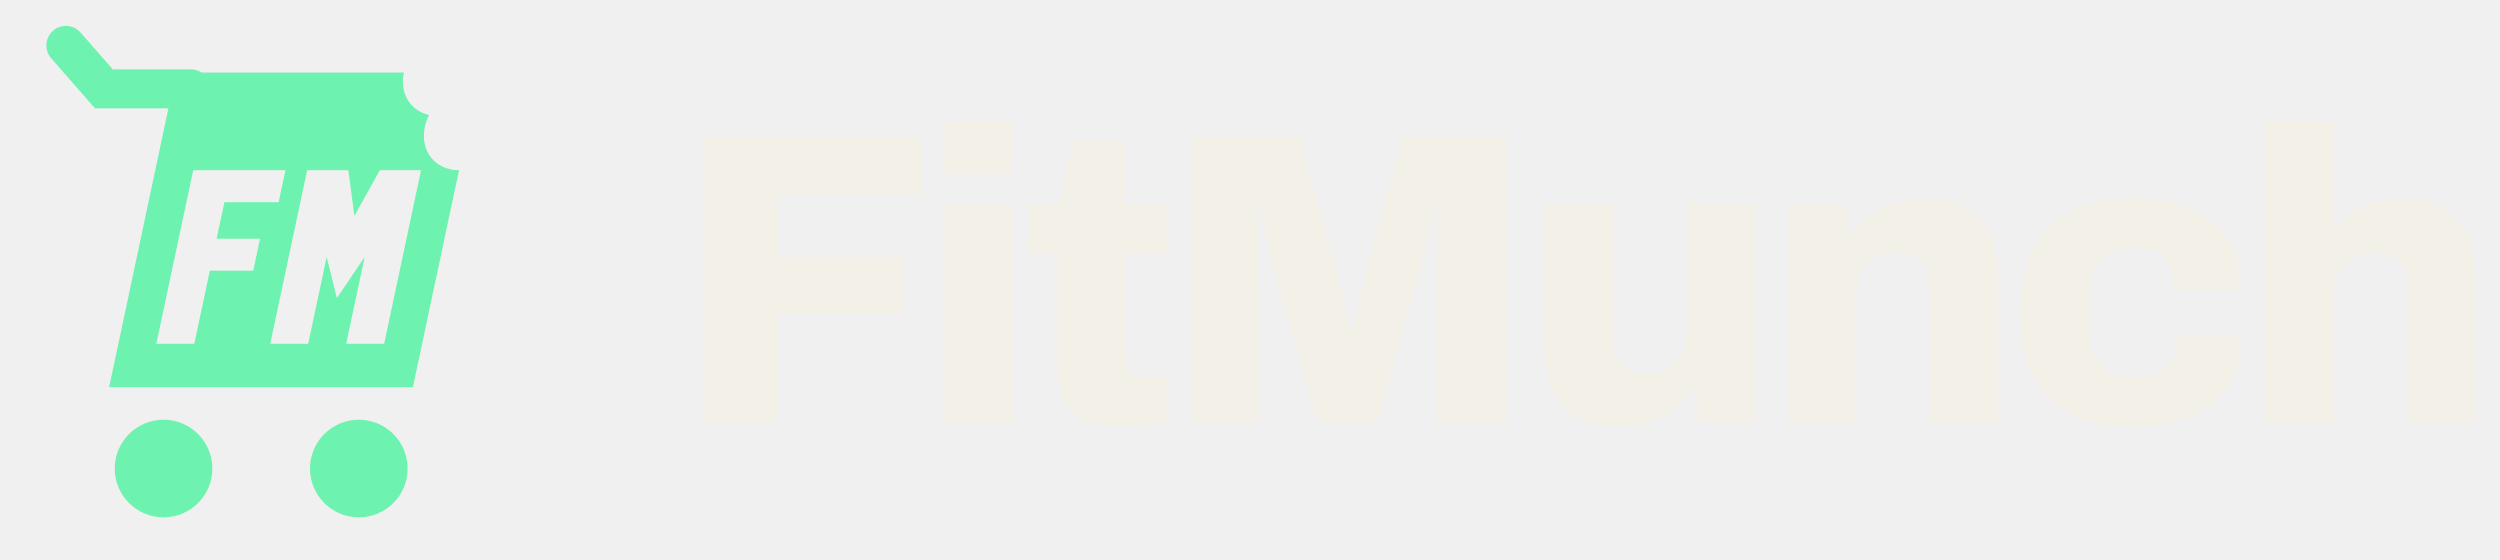
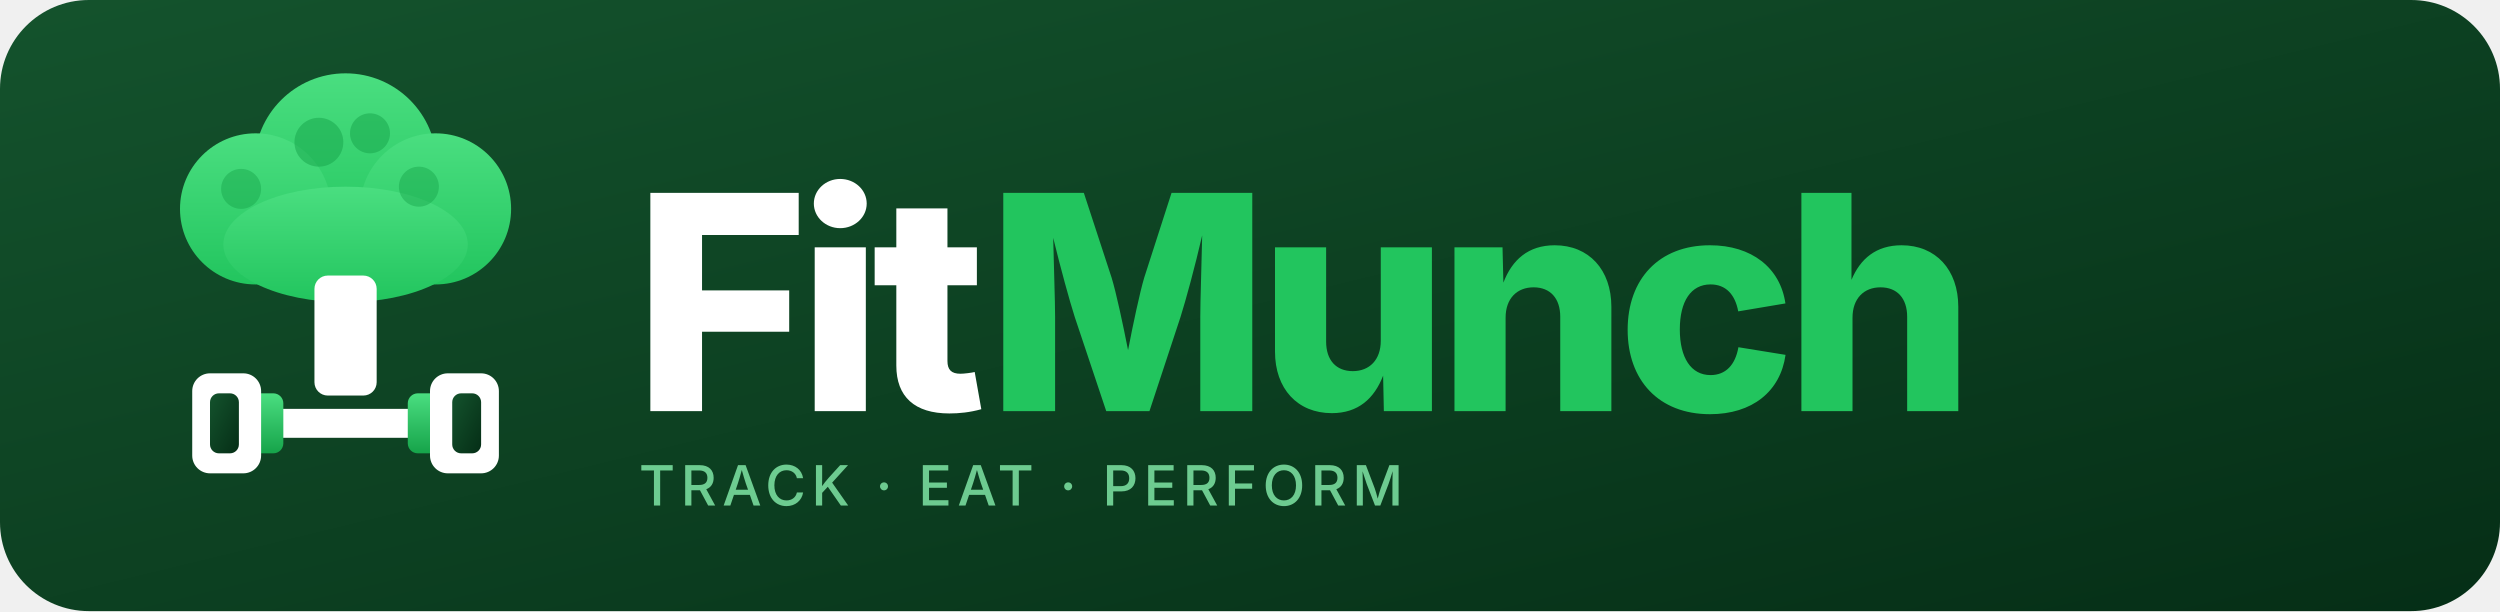
- <svg xmlns="http://www.w3.org/2000/svg" width="446.49" height="100" viewBox="0 0 446.49 100" role="img" aria-label="FitMunch">
-   <g transform="scale(2.083333)">
-     <g transform="translate(1 2.5) scale(0.93)">
-       <g transform="translate(4 0) skewX(-12)">
-         <path fill="#6EF2B0" fill-rule="evenodd" d="M12 4 H33 A4 4 0 0 0 36.15 7.91 A4 4 0 0 0 40 13 V33 H12 Z M15.5 13.0 H24 V15.95 H19 V19.32 H23 V22.26 H19 V29.0 H15.5 Z M26 29.0 V13.0 H29.8 L31.25 17.21 L32.7 13.0 H36.5 V29.0 H33 V21.0 L31.25 24.79 L29.5 21.0 V29.0 Z" />
-       </g>
-       <path d="M16.5 5.5 H8.5 L5 1.5" fill="none" stroke="#6EF2B0" stroke-width="3.6" stroke-linejoin="miter" stroke-linecap="round" />
-       <circle cx="14" cy="40.5" r="4.5" fill="#6EF2B0" />
-       <circle cx="32" cy="40.5" r="4.5" fill="#6EF2B0" />
-     </g>
+ <svg xmlns="http://www.w3.org/2000/svg" viewBox="0 0 900 220" width="900" height="220">
+   <defs>
+     <linearGradient id="bg" x1="0%" y1="0%" x2="100%" y2="100%">
+       <stop offset="0%" stop-color="#14532d" />
+       <stop offset="100%" stop-color="#052e16" />
+     </linearGradient>
+     <linearGradient id="broc" x1="0%" y1="0%" x2="0%" y2="100%">
+       <stop offset="0%" stop-color="#4ade80" />
+       <stop offset="100%" stop-color="#22c55e" />
+     </linearGradient>
+     <linearGradient id="acc" x1="0%" y1="0%" x2="0%" y2="100%">
+       <stop offset="0%" stop-color="#4ade80" />
+       <stop offset="100%" stop-color="#16a34a" />
+     </linearGradient>
+   </defs>
+   <rect width="900" height="220" rx="32" fill="url(#bg)" />
+   <g transform="translate(22, 8) scale(0.4)">
+     <circle cx="256" cy="128" r="82" fill="url(#broc)" />
+     <circle cx="175" cy="168" r="68" fill="url(#broc)" />
+     <circle cx="337" cy="168" r="68" fill="url(#broc)" />
+     <ellipse cx="256" cy="200" rx="110" ry="52" fill="url(#broc)" />
+     <circle cx="232" cy="108" r="22" fill="#16a34a" opacity="0.5" />
+     <circle cx="278" cy="100" r="18" fill="#16a34a" opacity="0.5" />
+     <circle cx="162" cy="150" r="18" fill="#16a34a" opacity="0.45" />
+     <circle cx="322" cy="148" r="18" fill="#16a34a" opacity="0.45" />
+     <rect x="228" y="228" width="56" height="108" rx="12" fill="white" />
+     <rect x="142" y="348" width="228" height="26" rx="13" fill="white" />
+     <rect x="166" y="334" width="34" height="54" rx="9" fill="url(#acc)" />
+     <rect x="312" y="334" width="34" height="54" rx="9" fill="url(#acc)" />
+     <rect x="118" y="316" width="62" height="90" rx="16" fill="white" />
+     <rect x="134" y="334" width="26" height="54" rx="8" fill="url(#bg)" />
+     <rect x="332" y="316" width="62" height="90" rx="16" fill="white" />
+     <rect x="352" y="334" width="26" height="54" rx="8" fill="url(#bg)" />
  </g>
-   <g transform="translate(120.00 75.38)">
-     <path fill="#F3F0E8" d="M5.55 0.0V-50.838H44.548V-40.478H18.796V-29.526H41.44V-19.388H18.796V0.0Z M48.692 -44.252V-53.576H60.828V-44.252ZM48.692 0.0V-38.998H60.828V0.0Z M80.364 0.888Q76.59 0.888 73.963 -0.259Q71.336 -1.406 70.041 -3.7Q68.746 -5.994 68.746 -9.25V-30.192H63.64V-38.998H69.116L71.632 -50.394H80.808V-38.998H88.43V-30.192H80.808V-12.21Q80.808 -10.138 81.622 -9.028Q82.436 -7.918 84.582 -7.918H88.43V-0.37Q87.468 -0.074 86.025 0.259Q84.582 0.592 83.102 0.74Q81.622 0.888 80.364 0.888Z M92.796 0.0V-50.838H112.11L118.252 -28.194Q118.622 -27.01 119.14 -24.975Q119.658 -22.94 120.176 -20.72Q120.694 -18.5 121.064 -16.724H121.656Q121.952 -18.13 122.396 -20.091Q122.84 -22.052 123.358 -24.235Q123.876 -26.418 124.32 -28.268L130.536 -50.838H149.332V0.0H136.456V-21.682Q136.456 -24.864 136.493 -28.12Q136.53 -31.376 136.604 -34.04Q136.678 -36.704 136.678 -37.888H136.086Q135.864 -36.778 135.383 -34.669Q134.902 -32.56 134.347 -30.303Q133.792 -28.046 133.348 -26.418L125.948 0.0H115.292L107.818 -26.418L106.93 -29.97Q106.412 -32.042 105.931 -34.188Q105.45 -36.334 105.08 -37.814H104.488Q104.562 -35.89 104.636 -33.115Q104.71 -30.34 104.784 -27.343Q104.858 -24.346 104.858 -21.682V0.0Z M169.09 0.888Q162.8 0.888 159.359 -2.59Q155.918 -6.068 155.918 -13.246V-38.998H168.054V-14.948Q168.054 -13.394 168.461 -12.21Q168.868 -11.026 169.608 -10.212Q170.348 -9.398 171.495 -9.028Q172.642 -8.658 173.974 -8.658Q176.12 -8.658 177.748 -9.657Q179.376 -10.656 180.338 -12.395Q181.3 -14.134 181.3 -16.206V-38.998H193.436V0.0H183.446L182.706 -5.55H182.188Q180.856 -3.626 178.821 -2.146Q176.786 -0.666 174.307 0.111Q171.828 0.888 169.09 0.888Z M199.356 0.0V-38.998H209.346L210.234 -33.448H210.752Q212.232 -35.446 214.156 -36.926Q216.08 -38.406 218.522 -39.146Q220.964 -39.886 223.702 -39.886Q227.92 -39.886 230.843 -38.332Q233.766 -36.778 235.32 -33.67Q236.874 -30.562 236.874 -25.752V0.0H224.738V-24.05Q224.738 -25.678 224.331 -26.825Q223.924 -27.972 223.184 -28.786Q222.444 -29.6 221.334 -29.97Q220.224 -30.34 218.818 -30.34Q216.672 -30.34 215.044 -29.341Q213.416 -28.342 212.454 -26.677Q211.492 -25.012 211.492 -22.792V0.0Z M260.998 0.888Q254.56 0.888 250.046 -1.332Q245.532 -3.552 243.127 -8.103Q240.722 -12.654 240.722 -19.536Q240.722 -26.418 243.164 -30.969Q245.606 -35.52 250.12 -37.74Q254.634 -39.96 260.998 -39.96Q265.142 -39.96 268.657 -38.998Q272.172 -38.036 274.799 -36.038Q277.426 -34.04 278.832 -31.006Q280.238 -27.972 280.238 -23.754H268.324Q268.324 -26.27 267.473 -27.898Q266.622 -29.526 264.994 -30.34Q263.366 -31.154 260.924 -31.154Q258.112 -31.154 256.373 -29.97Q254.634 -28.786 253.82 -26.492Q253.006 -24.198 253.006 -20.794V-18.13Q253.006 -14.8 253.82 -12.506Q254.634 -10.212 256.484 -9.065Q258.334 -7.918 261.22 -7.918Q263.736 -7.918 265.401 -8.695Q267.066 -9.472 267.954 -11.137Q268.842 -12.802 268.842 -15.318H280.238Q280.238 -11.248 278.832 -8.177Q277.426 -5.106 274.836 -3.108Q272.246 -1.11 268.694 -0.111Q265.142 0.888 260.998 0.888Z M284.53 0.0V-53.576H296.666V-34.78H297.184Q298.442 -36.334 300.255 -37.481Q302.068 -38.628 304.288 -39.257Q306.508 -39.886 308.876 -39.886Q313.094 -39.886 316.017 -38.332Q318.94 -36.778 320.494 -33.67Q322.048 -30.562 322.048 -25.752V0.0H309.912V-24.05Q309.912 -25.678 309.505 -26.825Q309.098 -27.972 308.358 -28.786Q307.618 -29.6 306.508 -29.97Q305.398 -30.34 303.992 -30.34Q301.846 -30.34 300.218 -29.341Q298.59 -28.342 297.628 -26.677Q296.666 -25.012 296.666 -22.792V0.0Z" />
-   </g>
+   <text x="228" y="148" font-family="'Inter','Helvetica Neue',Arial,sans-serif" font-size="108" font-weight="800" letter-spacing="-4" fill="white">Fit<tspan fill="#22c55e">Munch</tspan>
+   </text>
+   <text x="230" y="182" font-family="'Inter','Helvetica Neue',Arial,sans-serif" font-size="20" font-weight="500" letter-spacing="2" fill="#86efac" opacity="0.8">TRACK · EAT · PERFORM</text>
</svg>
